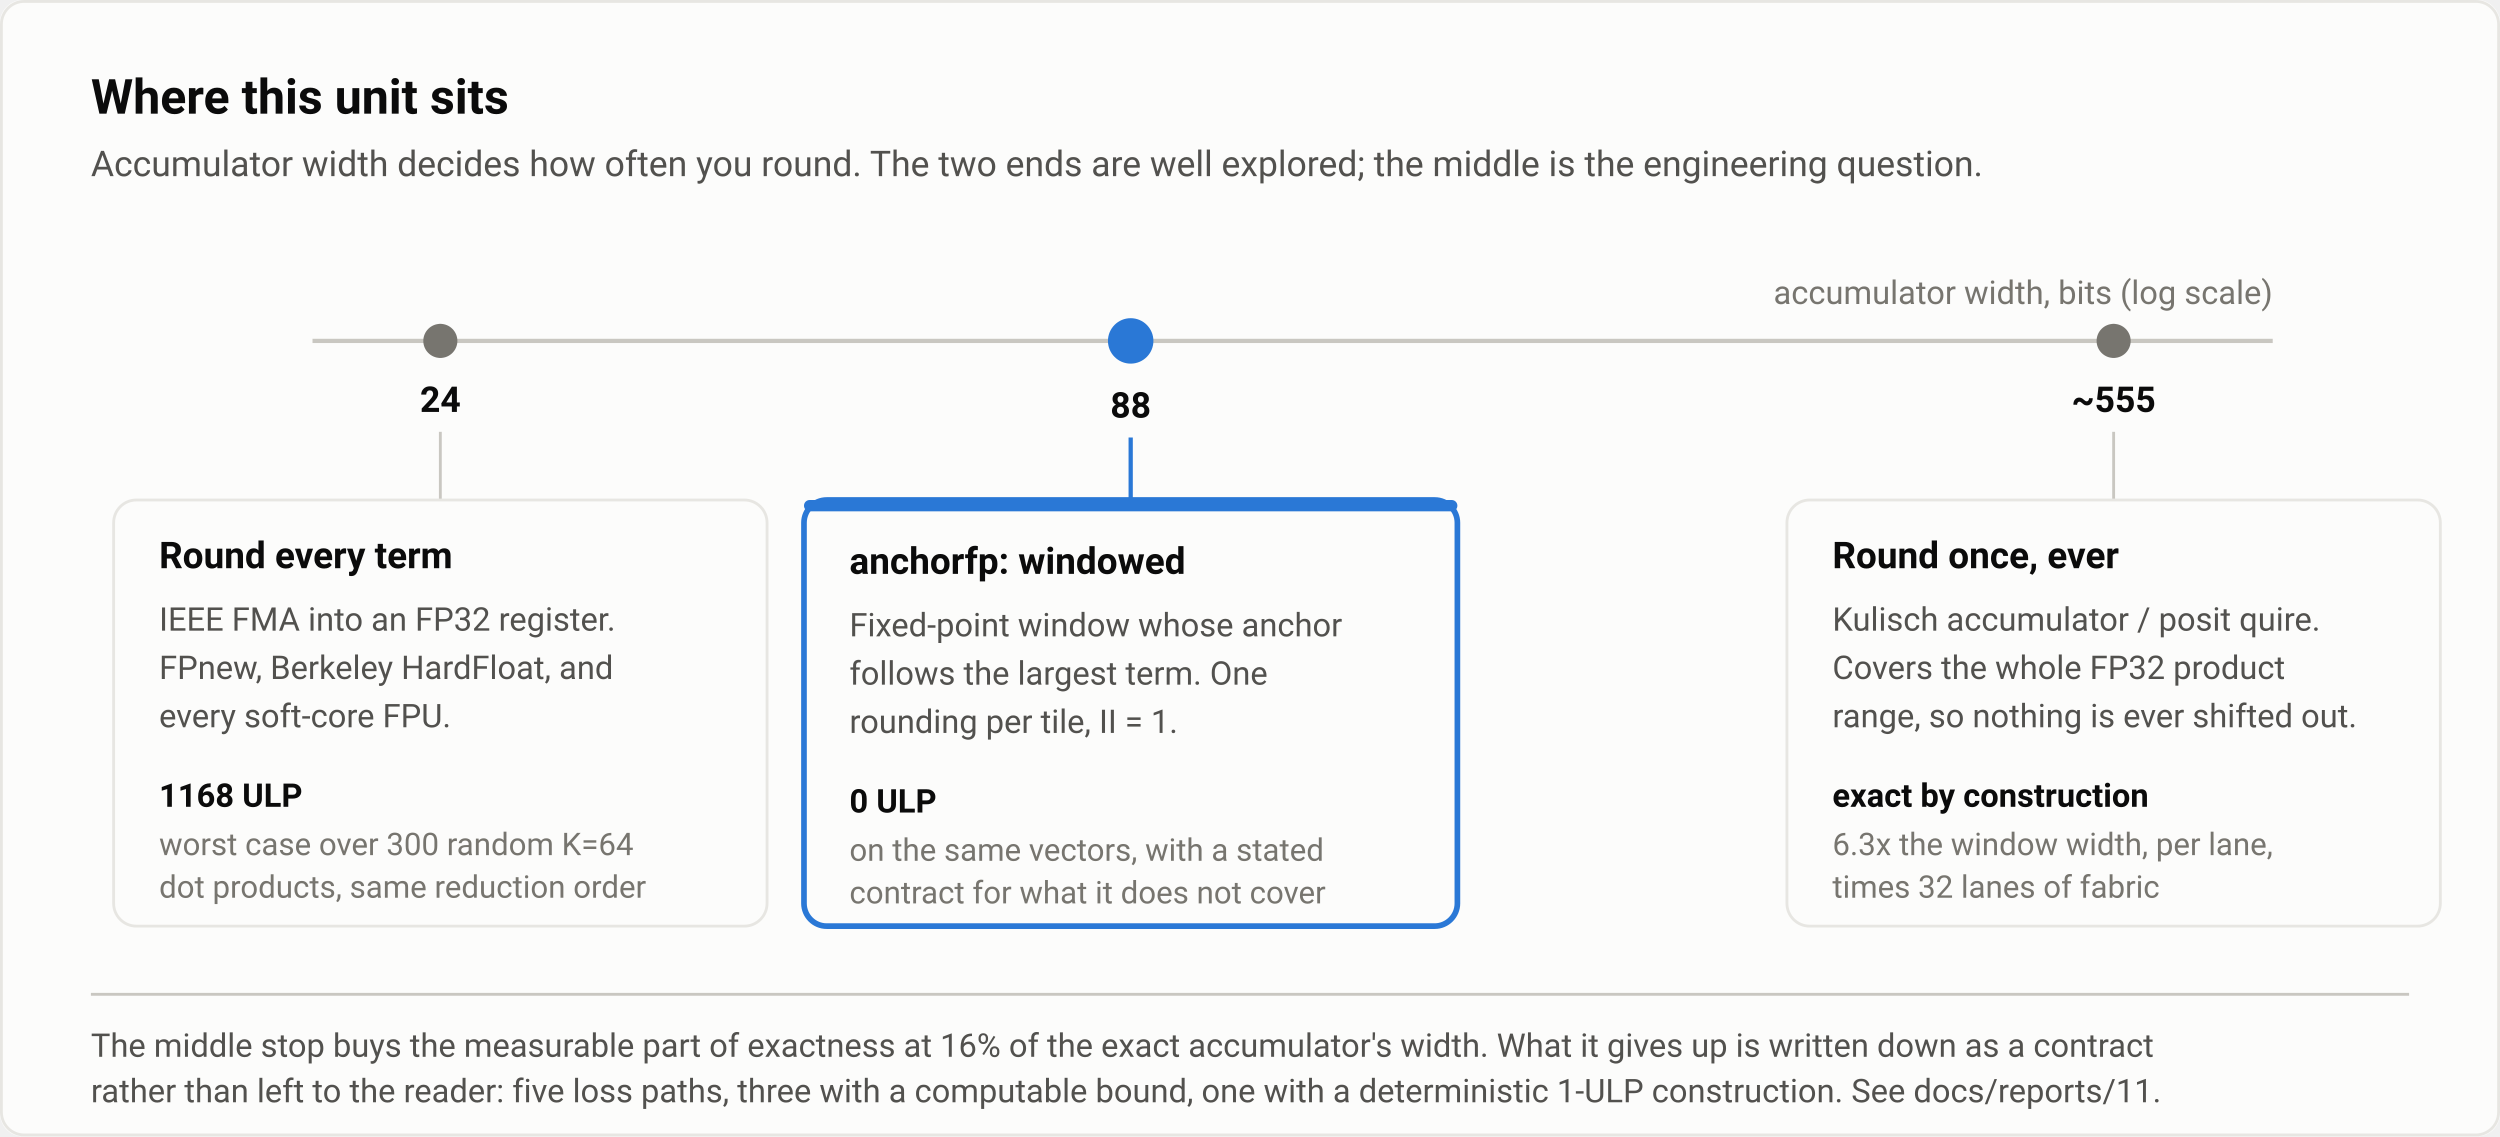
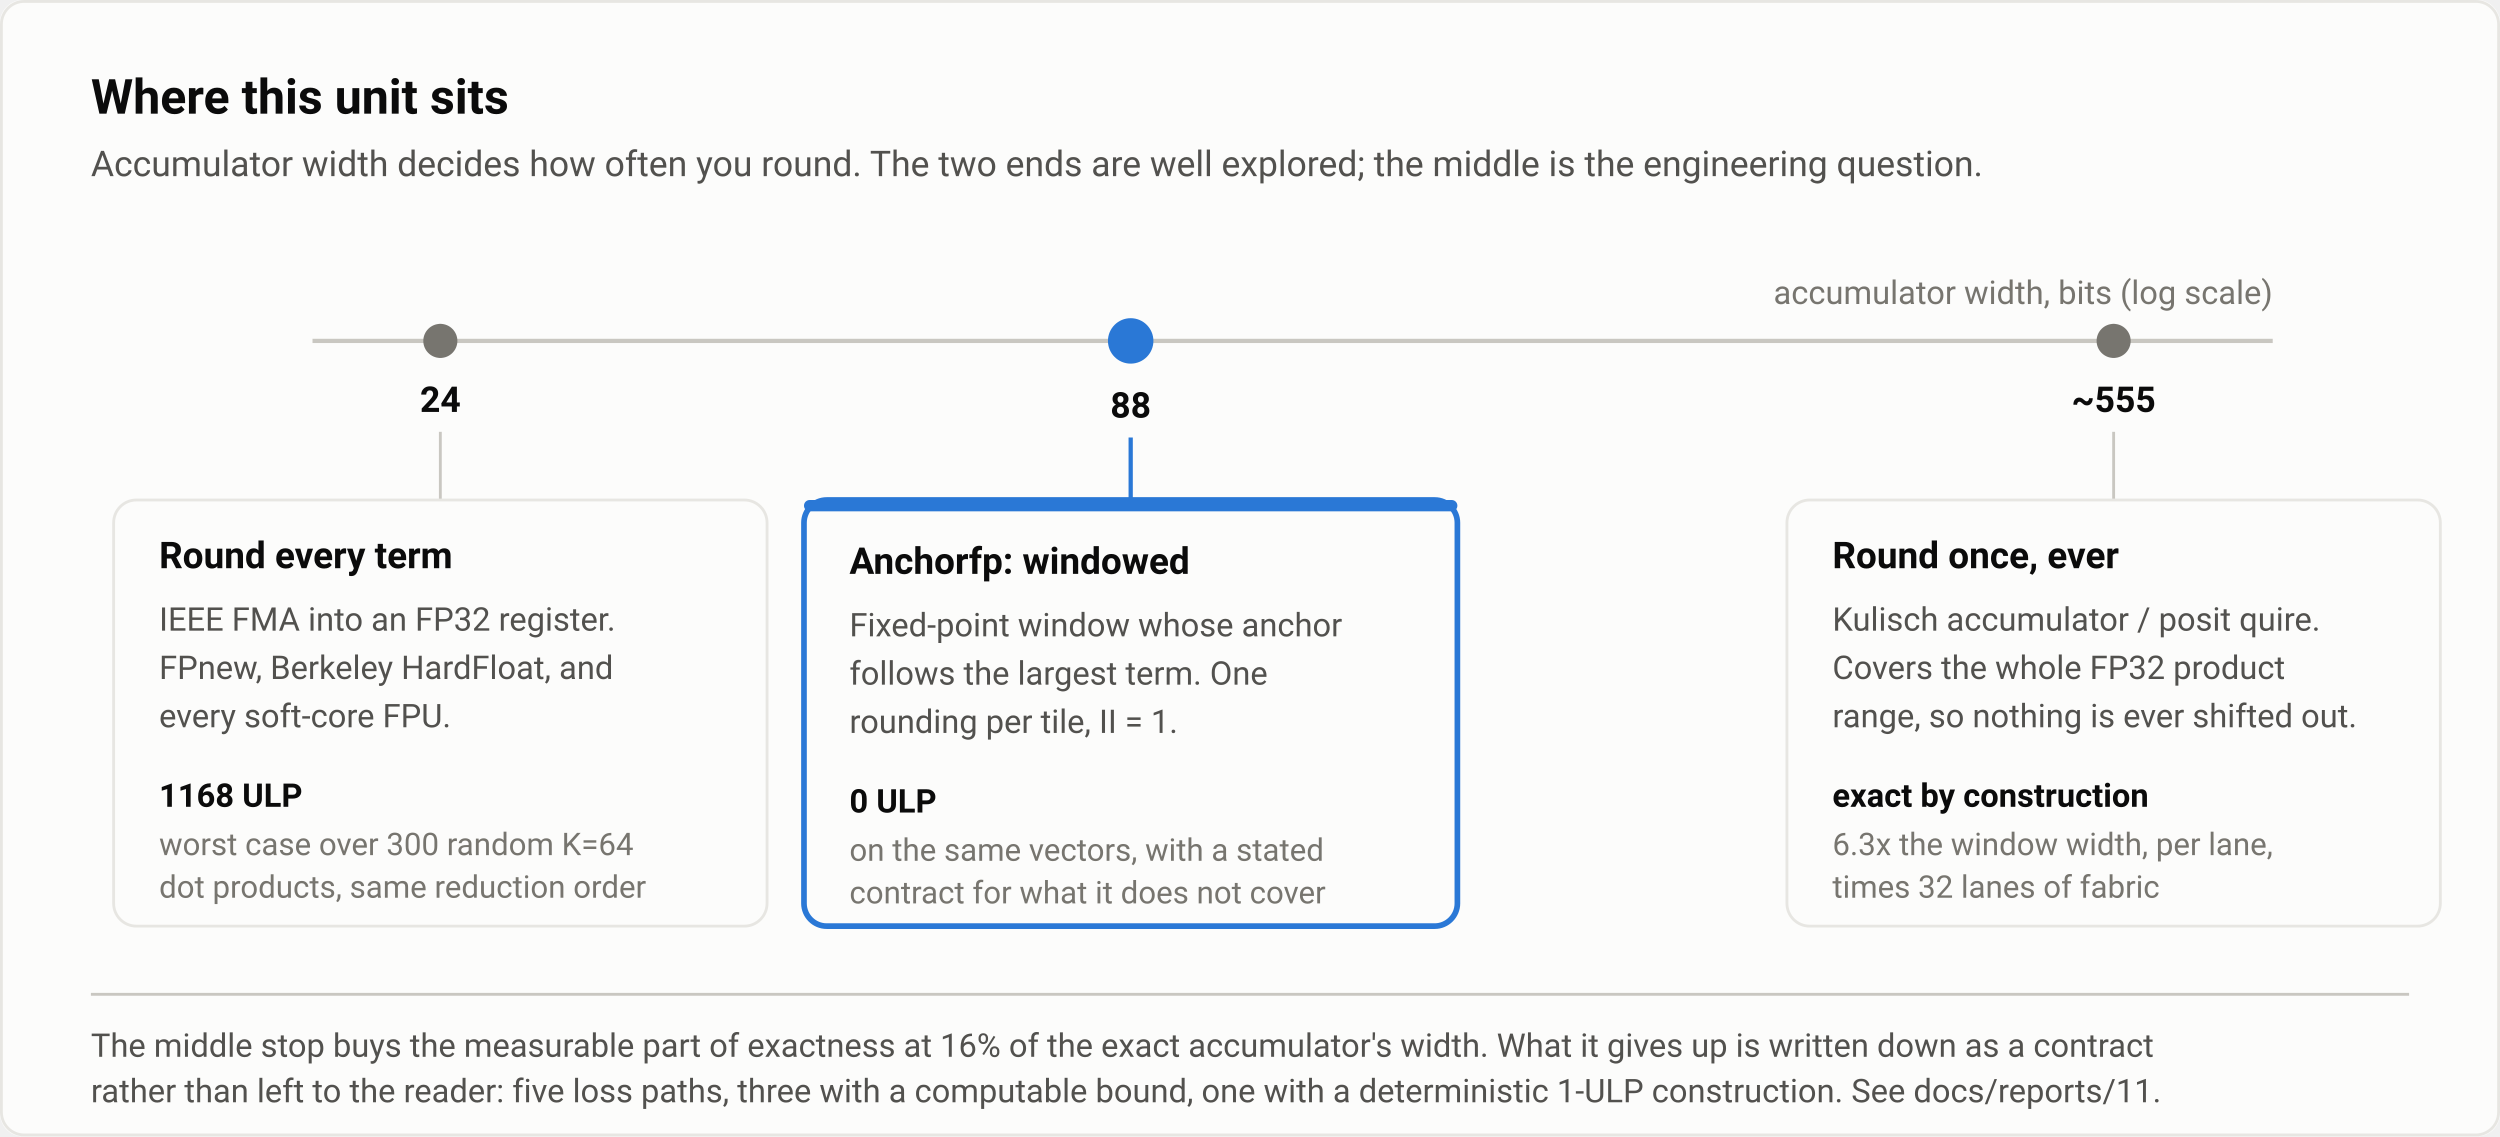
<svg xmlns="http://www.w3.org/2000/svg" viewBox="0 0 880 400" width="880" height="400" role="img" aria-label="Design space of floating point accumulation, from per-term rounding through the windowed accumulator to exact Kulisch accumulation">
  <style>
  .s{fill:#fcfcfb}
  .t1{fill:#0b0b0b}
  .t2{fill:#52514e}
  .t3{fill:#77756f}
  .axis{stroke:#c9c7c1;stroke-width:1.5}
  .tick{stroke:#c9c7c1;stroke-width:1}
  .frame{fill:none;stroke:#e7e6e2;stroke-width:1}
  .card{fill:none;stroke:#e7e6e2;stroke-width:1}
  .cardsel{fill:none;stroke:#2a78d6;stroke-width:2}
  .dot{fill:#77756f}
  .dotsel{fill:#2a78d6}
  .stem{stroke:#c9c7c1;stroke-width:1}
  .stemsel{stroke:#2a78d6;stroke-width:1.5}
  .badge{fill:#2a78d6}
  text{font-family:-apple-system,BlinkMacSystemFont,'Segoe UI',Roboto,'Helvetica Neue',Arial,sans-serif}
  @media (prefers-color-scheme: dark){
    .s{fill:#1a1a19} .t1{fill:#ffffff} .t2{fill:#c3c2b7} .t3{fill:#8f8d85}
    .axis{stroke:#3d3c39} .tick{stroke:#3d3c39} .frame{stroke:#2e2e2c} .card{stroke:#2e2e2c}
    .cardsel{stroke:#3987e5} .dot{fill:#8f8d85} .dotsel{fill:#3987e5}
    .stem{stroke:#3d3c39} .stemsel{stroke:#3987e5} .badge{fill:#3987e5}
  }
</style>
  <rect class="s" x="0" y="0" width="880" height="400" rx="8" />
  <rect class="frame" x="0.5" y="0.5" width="879" height="399" rx="8" />
  <text class="t1" x="32" y="40" font-size="17" font-weight="600">Where this unit sits</text>
  <text class="t2" x="32" y="62" font-size="12.5">Accumulator width decides how often you round. The two ends are well explored; the middle is the engineering question.</text>
  <line class="axis" x1="110" y1="120" x2="800" y2="120" />
  <g class="tick">
    <line x1="155" y1="114" x2="155" y2="126" />
    <line x1="398" y1="114" x2="398" y2="126" />
    <line x1="744" y1="114" x2="744" y2="126" />
  </g>
  <text class="t3" x="800" y="107" font-size="11.5" text-anchor="end">accumulator width, bits (log scale)</text>
  <circle class="dot" cx="155" cy="120" r="6" />
  <circle class="dotsel" cx="398" cy="120" r="8" />
  <circle class="dot" cx="744" cy="120" r="6" />
  <g class="t1" font-size="12.5" font-weight="600" text-anchor="middle">
    <text x="155" y="145">24</text>
    <text x="398" y="147">88</text>
    <text x="744" y="145">~555</text>
  </g>
  <line class="stem" x1="155" y1="152" x2="155" y2="176" />
  <line class="stemsel" x1="398" y1="154" x2="398" y2="176" />
  <line class="stem" x1="744" y1="152" x2="744" y2="176" />
  <rect class="card" x="40" y="176" width="230" height="150" rx="8" />
  <text class="t1" x="56" y="200" font-size="13" font-weight="600">Round every term</text>
  <text class="t2" x="56" y="222" font-size="11.5">IEEE FMA into an FP32 register.</text>
  <text class="t2" x="56" y="239" font-size="11.5">FPnew, Berkeley HardFloat, and</text>
  <text class="t2" x="56" y="256" font-size="11.5">every soft-core FPU.</text>
  <text class="t1" x="56" y="284" font-size="11.5" font-weight="600">1168 ULP</text>
  <text class="t3" x="56" y="301" font-size="11">worst case over 300 random K=64</text>
  <text class="t3" x="56" y="316" font-size="11">dot products, same reduction order</text>
  <rect class="cardsel" x="283" y="176" width="230" height="150" rx="8" />
  <rect class="badge" x="283" y="176" width="230" height="4" rx="2" />
-   <text class="t1" x="299" y="202" font-size="13" font-weight="600">anchorfp: windowed</text>
+   <text class="t1" x="299" y="202" font-size="13" font-weight="600">Anchorfp: windowed</text>
  <text class="t2" x="299" y="224" font-size="11.5">Fixed-point window whose anchor</text>
  <text class="t2" x="299" y="241" font-size="11.5">follows the largest term. One</text>
  <text class="t2" x="299" y="258" font-size="11.5">rounding per tile, II = 1.</text>
  <text class="t1" x="299" y="286" font-size="11.5" font-weight="600">0 ULP</text>
  <text class="t3" x="299" y="303" font-size="11">on the same vectors, with a stated</text>
  <text class="t3" x="299" y="318" font-size="11">contract for what it does not cover</text>
  <rect class="card" x="629" y="176" width="230" height="150" rx="8" />
  <text class="t1" x="645" y="200" font-size="13" font-weight="600">Round once, ever</text>
  <text class="t2" x="645" y="222" font-size="11.5">Kulisch accumulator / posit quire.</text>
  <text class="t2" x="645" y="239" font-size="11.5">Covers the whole FP32 product</text>
  <text class="t2" x="645" y="256" font-size="11.5">range, so nothing is ever shifted out.</text>
  <text class="t1" x="645" y="284" font-size="11.5" font-weight="600">exact by construction</text>
  <text class="t3" x="645" y="301" font-size="11">6.3x the window width, per lane,</text>
  <text class="t3" x="645" y="316" font-size="11">times 32 lanes of fabric</text>
  <line class="tick" x1="32" y1="350" x2="848" y2="350" />
  <text class="t2" x="32" y="372" font-size="11.5">The middle stop buys the measurable part of exactness at 16% of the exact accumulator's width. What it gives up is written down as a contract</text>
  <text class="t2" x="32" y="388" font-size="11.5">rather than left to the reader: five loss paths, three with a computable bound, one with a deterministic 1-ULP construction. See docs/reports/11.</text>
</svg>
